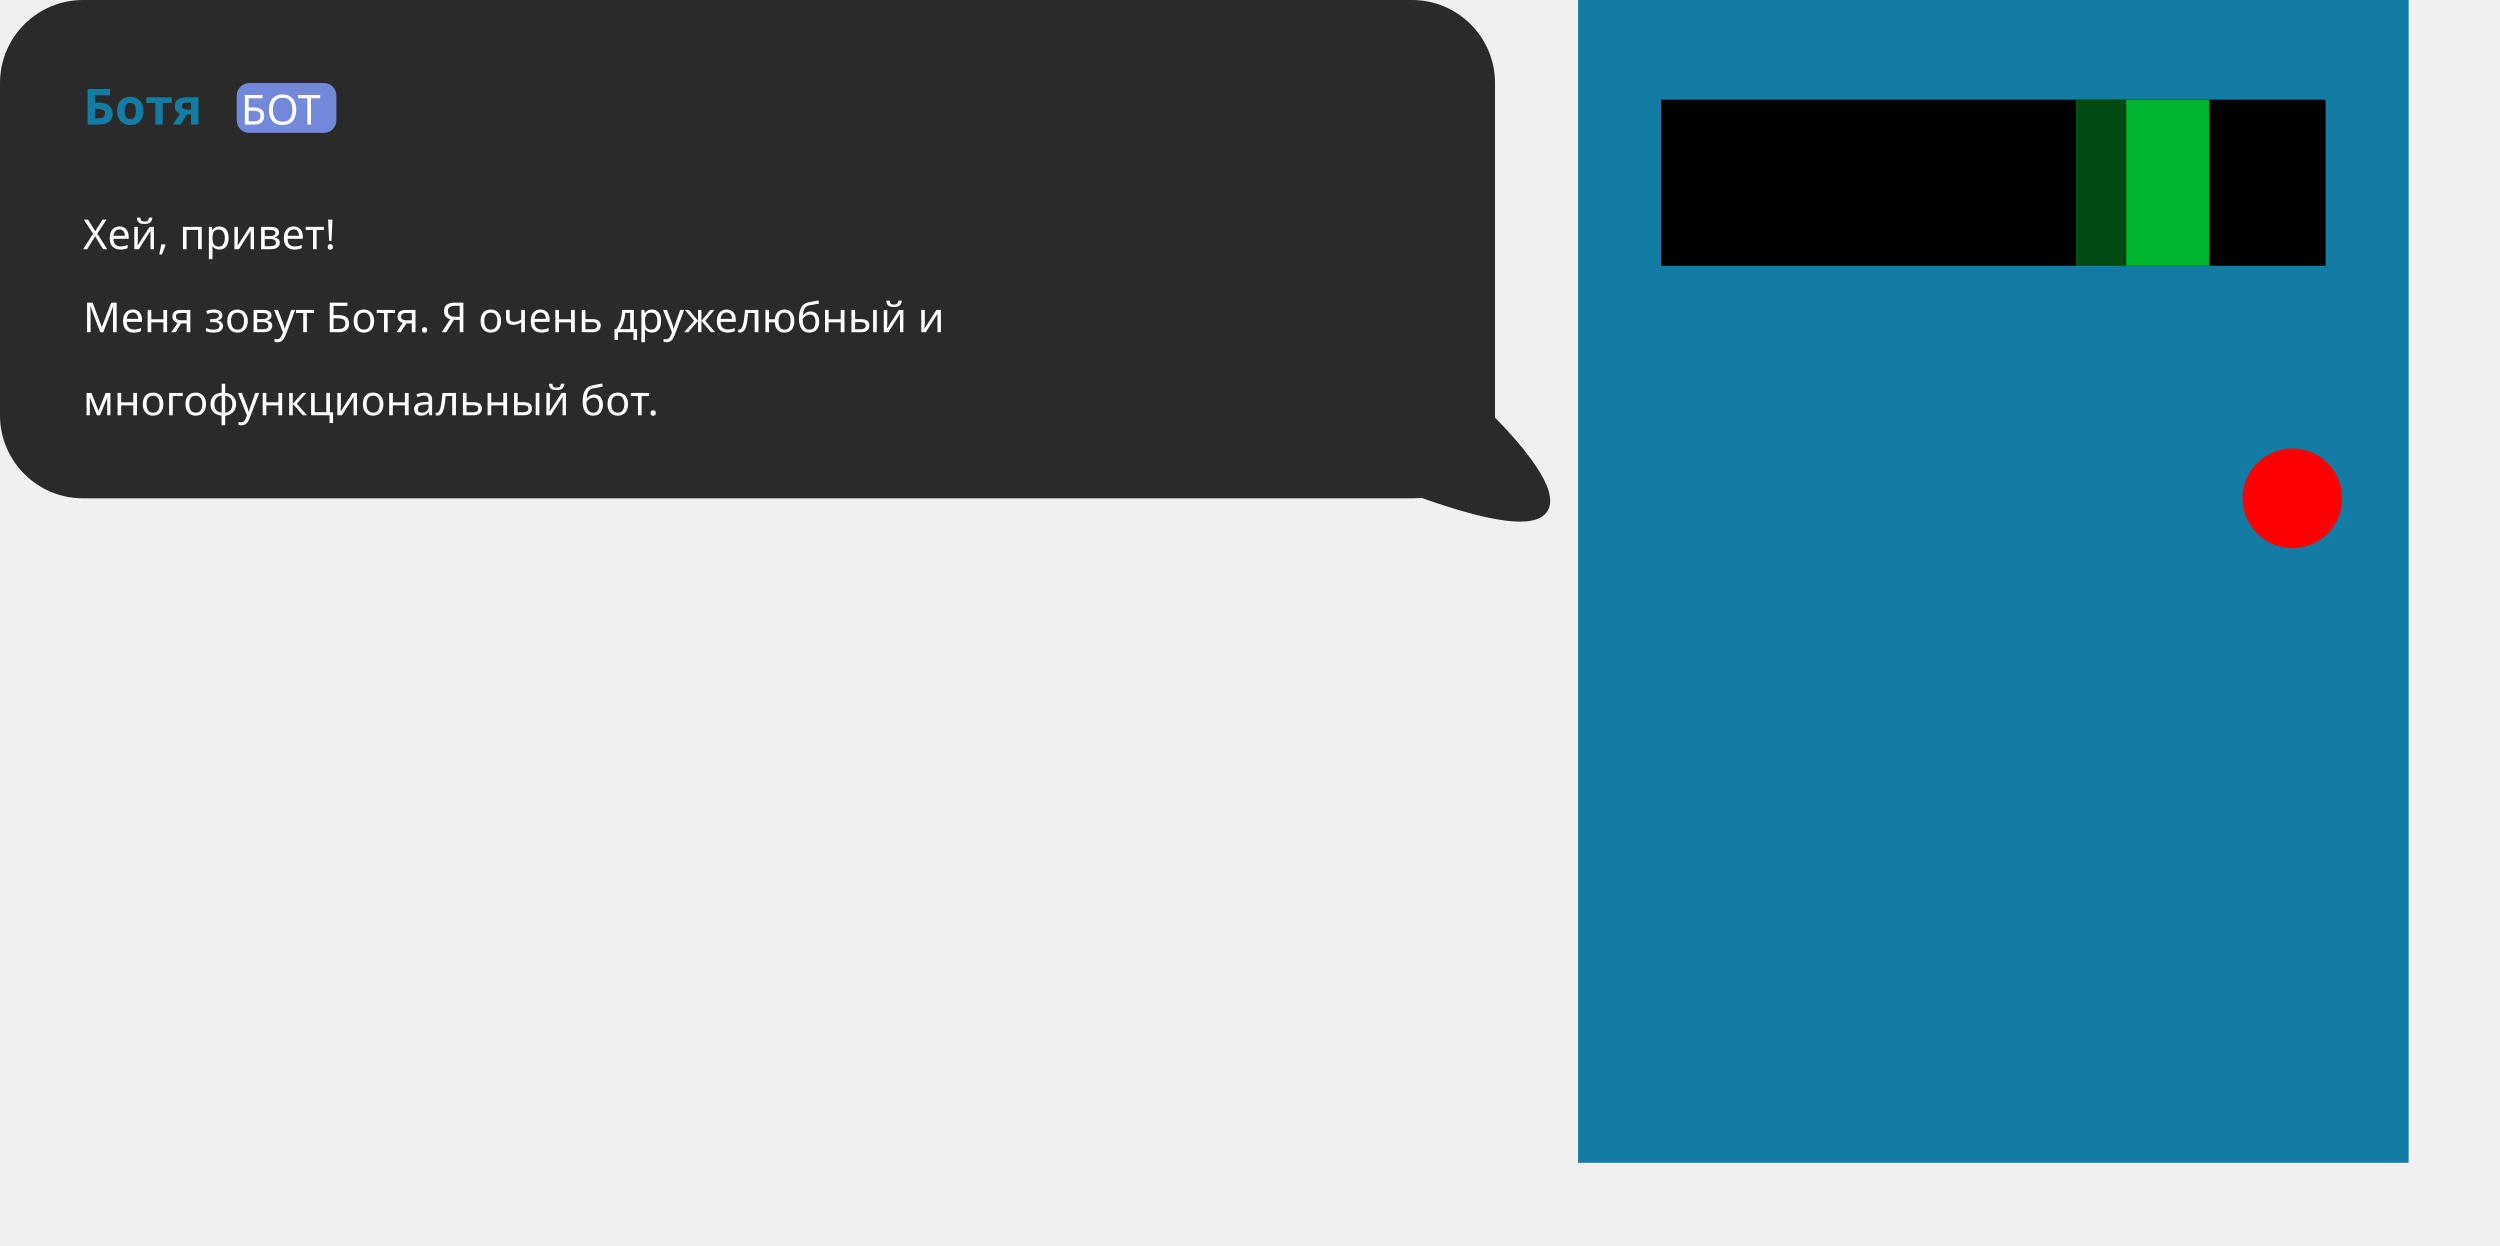
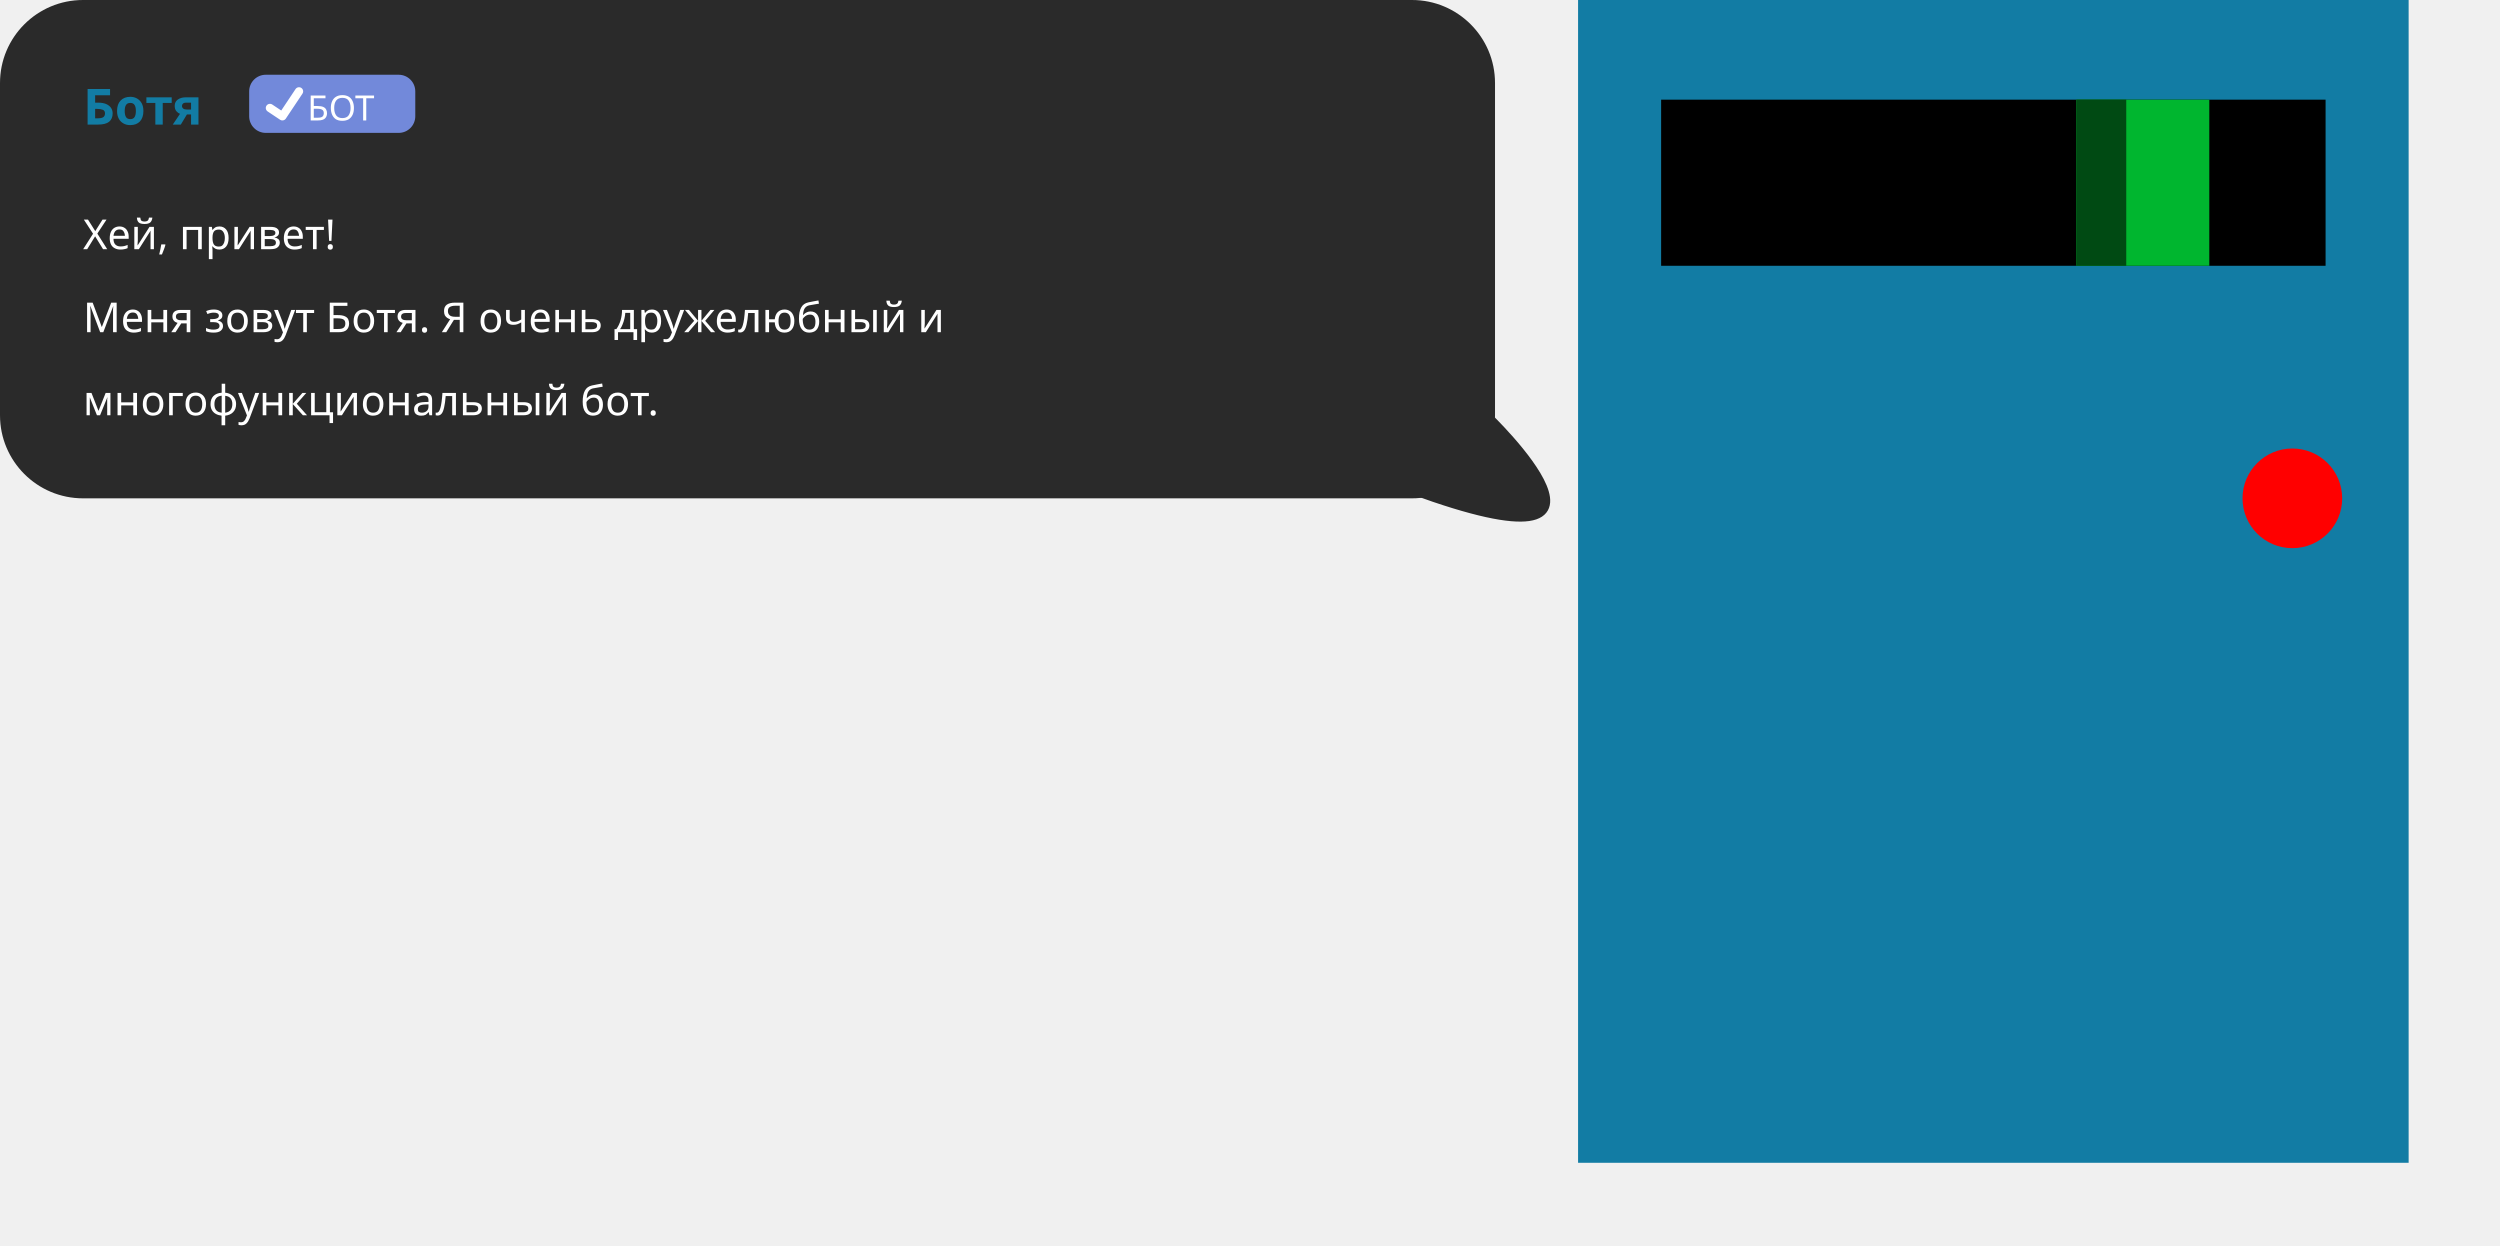
<svg xmlns="http://www.w3.org/2000/svg" viewbox="0 0 301 160" width="301" height="150">
  <style>
        .visor {
            animation: visor-animation 2s alternate infinite;
+             -moz-animation: visor-animation 2s alternate infinite;
+             -o-animation: visor-animation 2s alternate infinite;
+             -webkit-animation: visor-animation 2s alternate infinite;
        }

        @keyframes visor-animation {
            from {
                x: 250;
            }

            50% {
                x: 215;
            }

            75% {
                x: 250;
                y: 12;
                height: 20px;
            }

            to {
                y: 20;
                height: 0px;
            }
+ 
+         }
+ 
+         #bot-txt {
+             font-family: Verdana, Geneva, Tahoma, sans-serif;
+             font-size: 0.35em;
        }
    </style>
  <rect x="0" y="0" width="180" height="60" rx="10" fill="#2a2a2a" />
  <path d="M 179 50 C 179 50, 200 70, 170 59" fill="#2a2a2a" stroke="#2a2a2a" />
  <text x="10" y="15" style="font-weight: bold; font-family: Verdana, Geneva, Tahoma, sans-serif; font-size: 6px;" fill="#127ca4">Ботя</text>
-   <rect x="28.5" y="10" rx="1.5" width="12" height="6" fill="#7289da" />
-   <text x="29" y="15" style="font-family: Verdana, Geneva, Tahoma, sans-serif; font-size: 5px;" fill="white">БОТ</text>
+   <rect width="20" height="7" fill=" #7289DA" x="30" y="9" rx="2" />
+   <path d="M 32.5 13 L 34 14 M 34 14 L 36 11" stroke-linecap="round" stroke="white" stroke-width="1" />
+   <text id="bot-txt" x="37" y="14.5" fill="white">
+         БОТ
+     </text>
  <text x="10" y="30" style="font-family: Verdana, Geneva, Tahoma, sans-serif; font-size: 5px;" fill="white">Хей,
        привет!</text>
  <text x="10" y="40" style="font-family: Verdana, Geneva, Tahoma, sans-serif; font-size: 5px;" fill="white">Меня
        зовут Ботя. Я очень дружелюбный и </text>
  <text x="10" y="50" style="font-family: Verdana, Geneva, Tahoma, sans-serif; font-size: 5px;" fill="white">многофункциональный бот.</text>
  <rect x="190" y="0" width="100" height="140" fill="#127ca4" />
  <rect x="200" y="12" width="80" height="20" fill="black" />
  <rect class="visor" x="250" y="12" width="16" height="20" fill="#00b62f" />
  <rect class="visor" x="250" y="12" width="6" height="20" fill="#004a13" />
  <circle cx="276" cy="60" r="6" fill="red" />
</svg>
